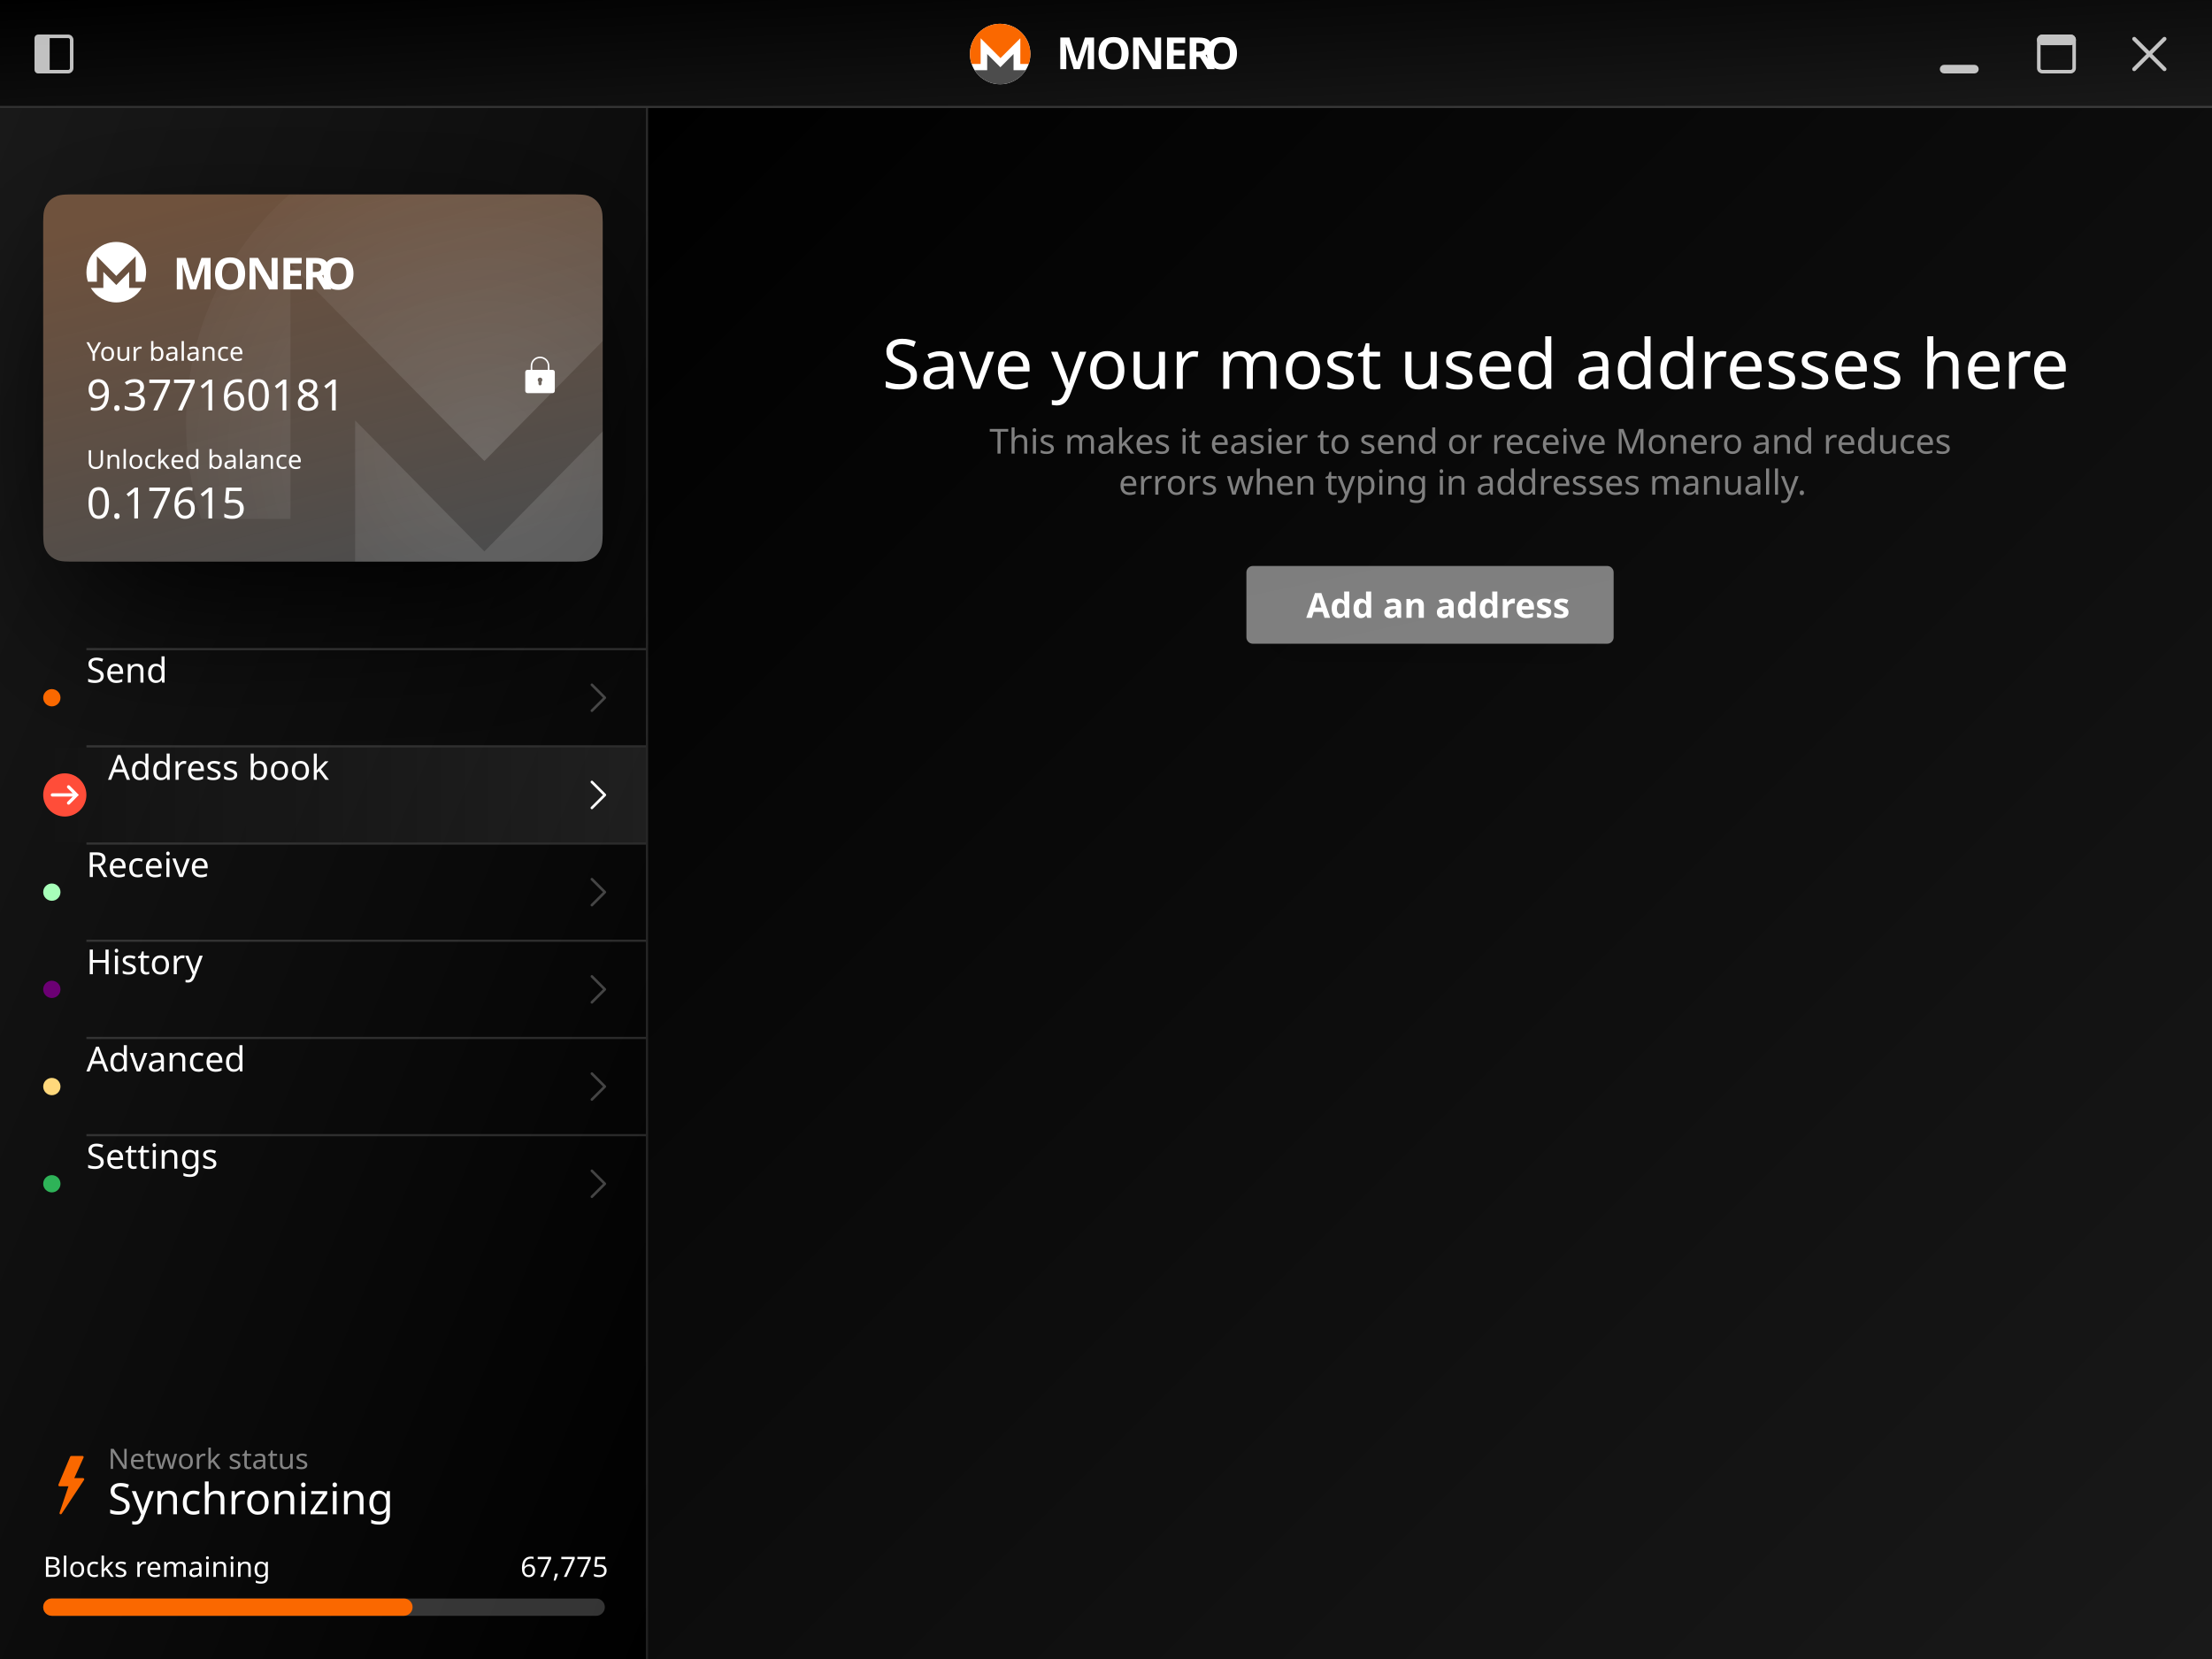
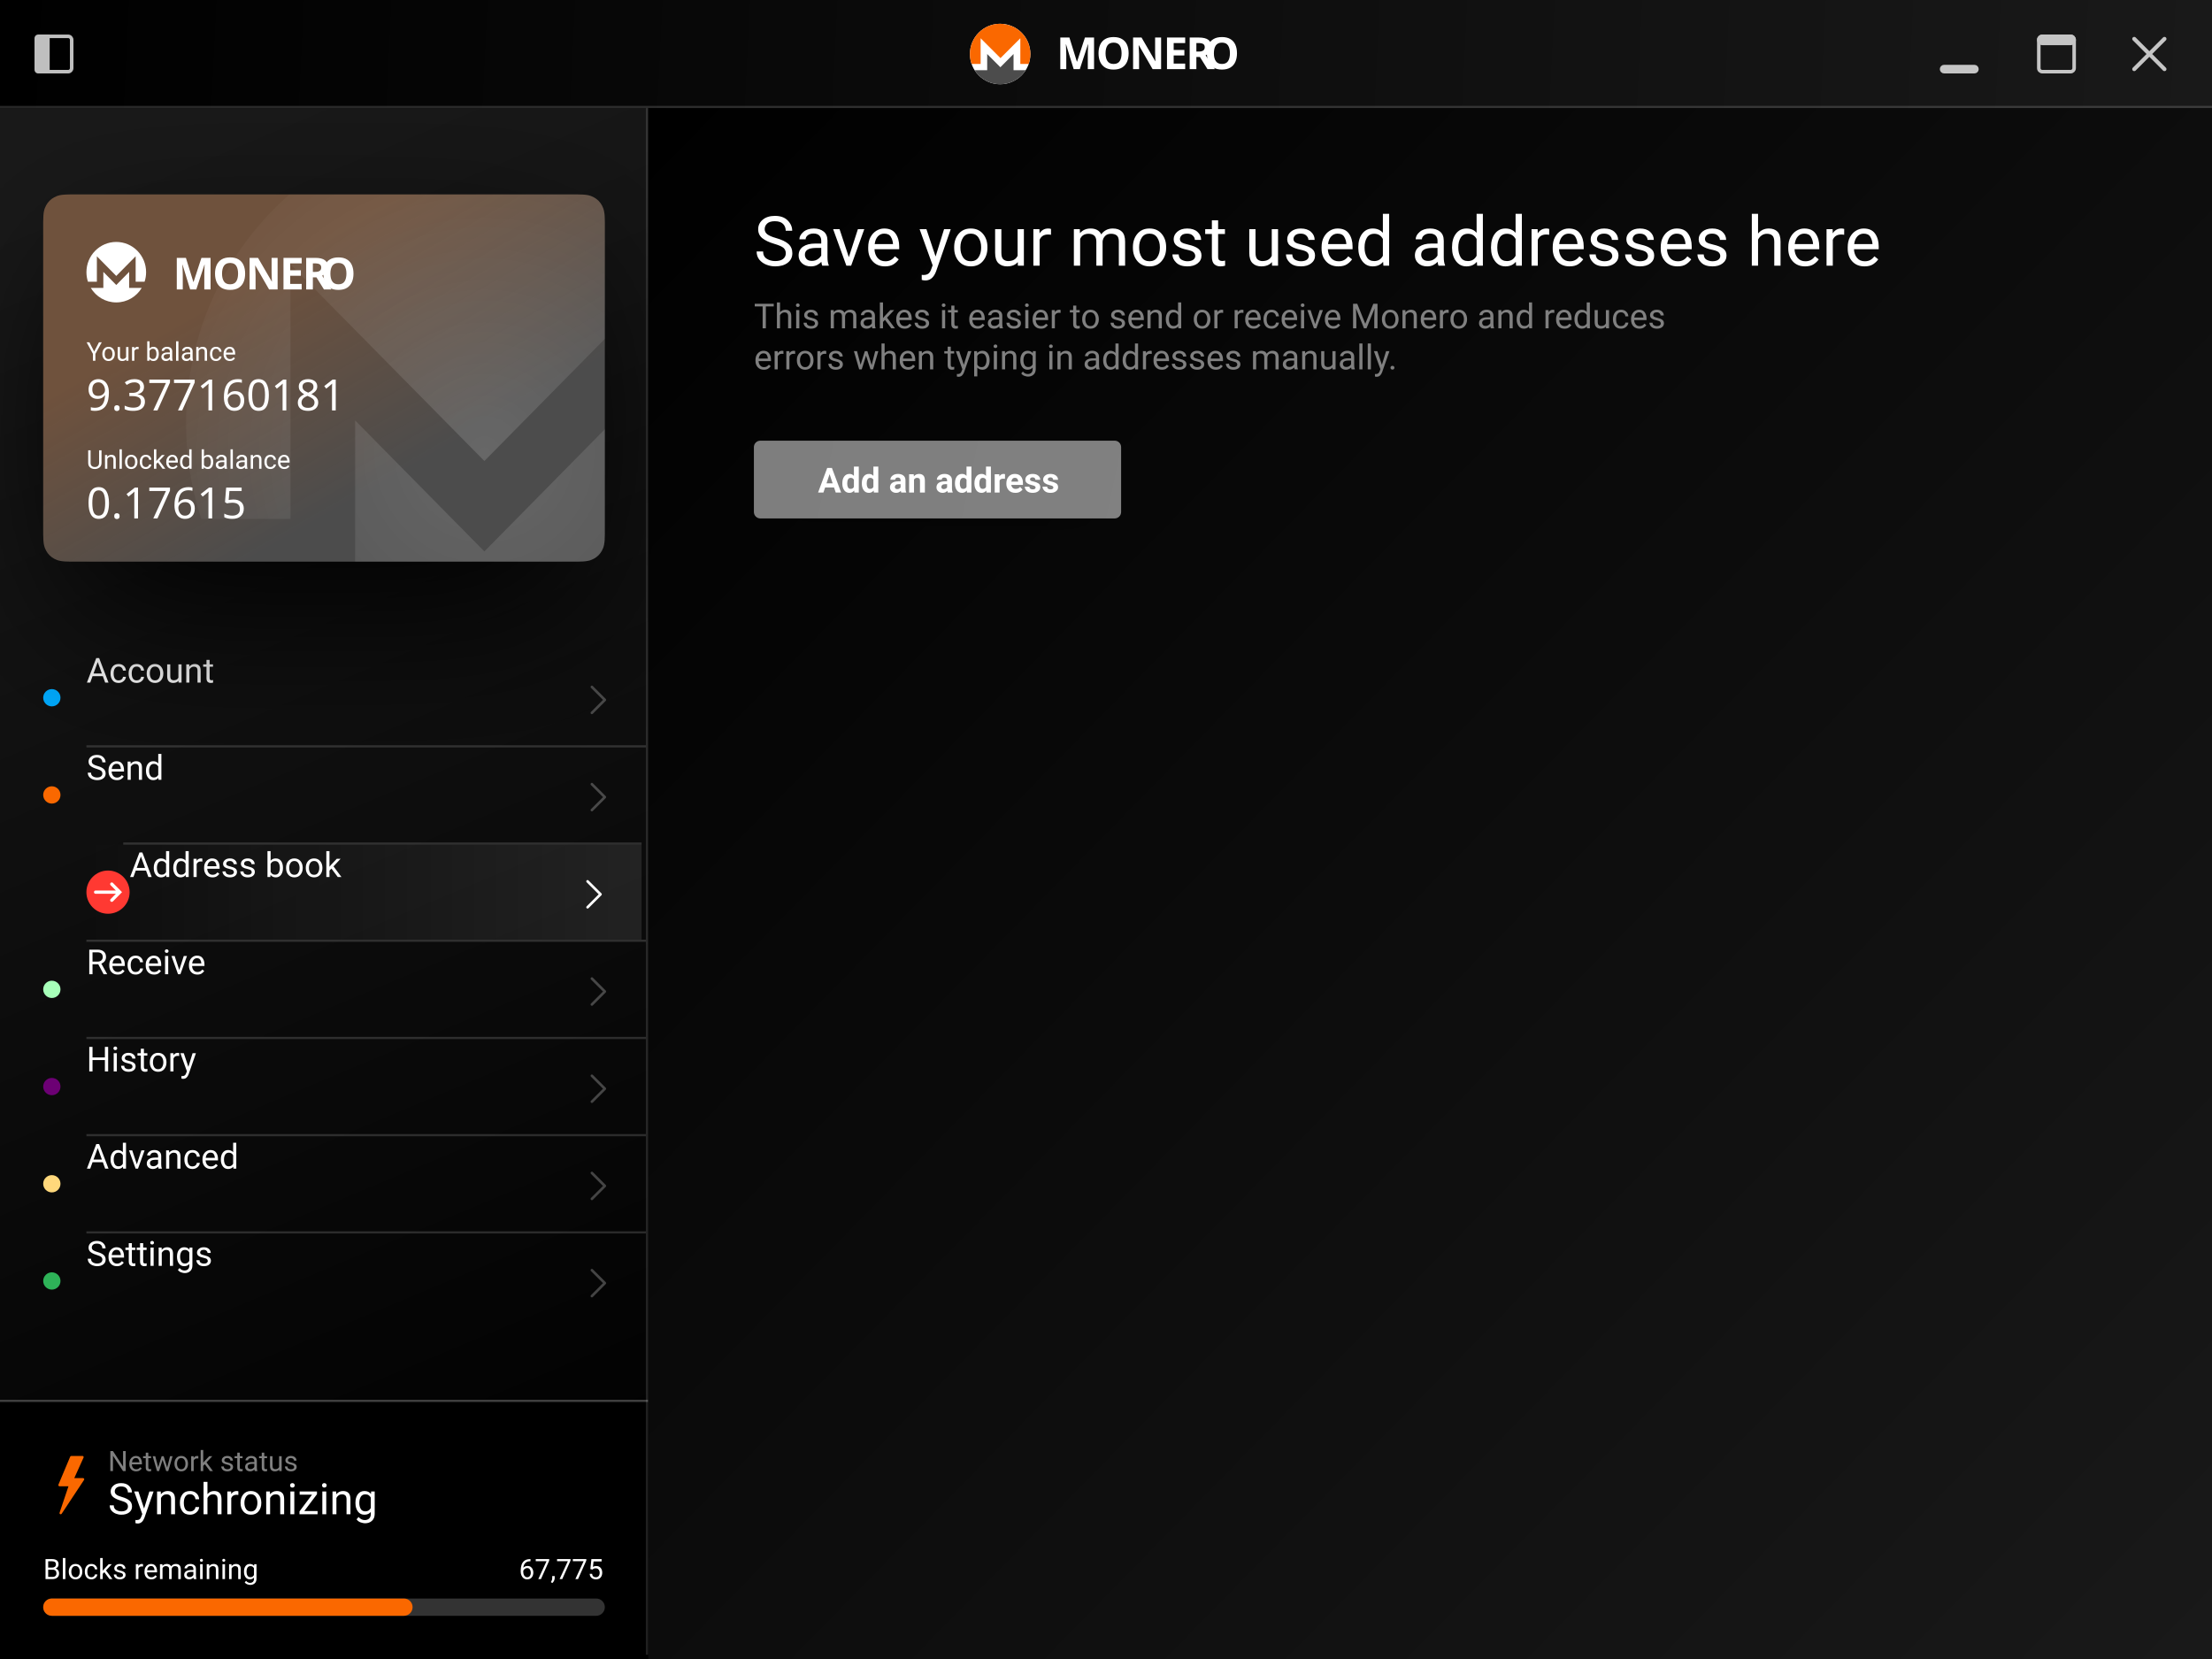
<svg xmlns="http://www.w3.org/2000/svg" xmlns:xlink="http://www.w3.org/1999/xlink" width="1024px" height="768px" viewBox="0 0 1024 768" version="1.1">
  <defs>
-     <linearGradient x1="0%" y1="0%" x2="100%" y2="100%" id="linearGradient-1">
-       <stop stop-color="#FFFFFF" offset="0%" />
-       <stop stop-color="#FFFFFF" stop-opacity="0" offset="100%" />
-     </linearGradient>
-     <linearGradient x1="100%" y1="100%" x2="0%" y2="1.72254642e-14%" id="linearGradient-2">
-       <stop stop-color="#FFFFFF" offset="0%" />
-       <stop stop-color="#FFFFFF" stop-opacity="0" offset="100%" />
-     </linearGradient>
-     <rect id="path-3" x="10" y="4" width="150" height="32" rx="2.7" />
-     <filter x="-16.7%" y="-62.5%" width="133.3%" height="256.2%" filterUnits="objectBoundingBox" id="filter-4">
+     <linearGradient x1="41.271%" y1="0%" x2="58.729%" y2="100%" id="linearGradient-1">
+       <stop stop-color="#FFFFFF" offset="0%" />
+       <stop stop-color="#FFFFFF" stop-opacity="0" offset="100%" />
+     </linearGradient>
+     <linearGradient x1="100%" y1="99.039%" x2="0%" y2="0.961%" id="linearGradient-2">
+       <stop stop-color="#FFFFFF" offset="0%" />
+       <stop stop-color="#FFFFFF" stop-opacity="0" offset="100%" />
+     </linearGradient>
+     <linearGradient x1="100%" y1="50%" x2="0%" y2="50%" id="linearGradient-3">
+       <stop stop-color="#FFFFFF" offset="0%" />
+       <stop stop-color="#FFFFFF" stop-opacity="0" offset="100%" />
+     </linearGradient>
+     <rect id="path-4" x="13" y="17" width="233" height="153" rx="9" />
+     <filter x="-52.6%" y="-67.0%" width="205.2%" height="260.1%" filterUnits="objectBoundingBox" id="filter-5">
+       <feOffset dx="0" dy="20" in="SourceAlpha" result="shadowOffsetOuter1" />
+       <feGaussianBlur stdDeviation="37.5" in="shadowOffsetOuter1" result="shadowBlurOuter1" />
+       <feComposite in="shadowBlurOuter1" in2="SourceAlpha" operator="out" result="shadowBlurOuter1" />
+       <feColorMatrix values="0 0 0 0 0   0 0 0 0 0   0 0 0 0 0  0 0 0 1 0" type="matrix" in="shadowBlurOuter1" />
+     </filter>
+     <linearGradient x1="31.446%" y1="28.624%" x2="68.874%" y2="71.376%" id="linearGradient-6">
+       <stop stop-color="#FA6800" offset="0%" />
+       <stop stop-color="#FA6800" stop-opacity="0" offset="100%" />
+     </linearGradient>
+     <path d="M12.819,-5.17920154e-16 L247.181,5.17920154e-16 C251.638,-3.00926524e-16 253.255,0.464 254.884,1.336 C256.514,2.207 257.793,3.486 258.664,5.116 C259.536,6.745 260,8.362 260,12.819 L260,157.181 C260,161.638 259.536,163.255 258.664,164.884 C257.793,166.514 256.514,167.793 254.884,168.664 C253.255,169.536 251.638,170 247.181,170 L12.819,170 C8.362,170 6.745,169.536 5.116,168.664 C3.486,167.793 2.207,166.514 1.336,164.884 C0.464,163.255 2.00617683e-16,161.638 -3.45280103e-16,157.181 L3.45280103e-16,12.819 C-2.00617683e-16,8.362 0.464,6.745 1.336,5.116 C2.207,3.486 3.486,2.207 5.116,1.336 C6.745,0.464 8.362,3.00926524e-16 12.819,-5.17920154e-16 Z" id="path-7" />
+     <radialGradient cx="50%" cy="54.856%" fx="50%" fy="54.856%" r="66.736%" gradientTransform="translate(0.5,0.548563),scale(1,0.98635),rotate(67.7237),translate(-0.5,-0.548563)" id="radialGradient-9">
+       <stop stop-color="#FFFFFF" offset="0%" />
+       <stop stop-color="#FFFFFF" stop-opacity="0" offset="100%" />
+     </radialGradient>
+     <linearGradient x1="100%" y1="50.119%" x2="0%" y2="49.881%" id="linearGradient-10">
+       <stop stop-color="#FFFFFF" offset="0%" />
+       <stop stop-color="#FFFFFF" stop-opacity="0" offset="100%" />
+     </linearGradient>
+     <circle id="path-11" cx="14" cy="14" r="14" />
+     <rect id="path-13" x="10" y="4" width="150" height="32" rx="2.7" />
+     <filter x="-16.7%" y="-62.5%" width="133.3%" height="256.2%" filterUnits="objectBoundingBox" id="filter-14">
      <feOffset dx="0" dy="5" in="SourceAlpha" result="shadowOffsetOuter1" />
      <feGaussianBlur stdDeviation="7.5" in="shadowOffsetOuter1" result="shadowBlurOuter1" />
      <feComposite in="shadowBlurOuter1" in2="SourceAlpha" operator="out" result="shadowBlurOuter1" />
      <feColorMatrix values="0 0 0 0 0   0 0 0 0 0   0 0 0 0 0  0 0 0 1 0" type="matrix" in="shadowBlurOuter1" />
    </filter>
-     <linearGradient x1="100%" y1="100%" x2="0%" y2="0%" id="linearGradient-5">
+     <linearGradient x1="100%" y1="52.242%" x2="0%" y2="47.758%" id="linearGradient-15">
      <stop stop-color="#FFFFFF" offset="0%" />
      <stop stop-color="#000000" offset="100%" />
    </linearGradient>
-     <rect id="path-6" x="0" y="0" width="170" height="36" rx="3" />
-     <rect id="path-7" x="13" y="17" width="233" height="153" rx="9" />
-     <filter x="-52.6%" y="-67.0%" width="205.2%" height="260.1%" filterUnits="objectBoundingBox" id="filter-8">
-       <feOffset dx="0" dy="20" in="SourceAlpha" result="shadowOffsetOuter1" />
-       <feGaussianBlur stdDeviation="37.5" in="shadowOffsetOuter1" result="shadowBlurOuter1" />
-       <feComposite in="shadowBlurOuter1" in2="SourceAlpha" operator="out" result="shadowBlurOuter1" />
-       <feColorMatrix values="0 0 0 0 0   0 0 0 0 0   0 0 0 0 0  0 0 0 1 0" type="matrix" in="shadowBlurOuter1" />
-     </filter>
-     <linearGradient x1="31.446%" y1="0%" x2="68.874%" y2="100%" id="linearGradient-9">
-       <stop stop-color="#FA6800" offset="0%" />
-       <stop stop-color="#FA6800" stop-opacity="0" offset="100%" />
-     </linearGradient>
-     <path d="M12.819,-5.17920154e-16 L246.181,5.17920154e-16 C250.638,-3.00926524e-16 252.255,0.464 253.884,1.336 C255.514,2.207 256.793,3.486 257.664,5.116 C258.536,6.745 259,8.362 259,12.819 L259,157.181 C259,161.638 258.536,163.255 257.664,164.884 C256.793,166.514 255.514,167.793 253.884,168.664 C252.255,169.536 250.638,170 246.181,170 L12.819,170 C8.362,170 6.745,169.536 5.116,168.664 C3.486,167.793 2.207,166.514 1.336,164.884 C0.464,163.255 2.00617683e-16,161.638 -3.45280103e-16,157.181 L3.45280103e-16,12.819 C-2.00617683e-16,8.362 0.464,6.745 1.336,5.116 C2.207,3.486 3.486,2.207 5.116,1.336 C6.745,0.464 8.362,3.00926524e-16 12.819,-5.17920154e-16 Z" id="path-10" />
-     <radialGradient cx="50%" cy="54.856%" fx="50%" fy="54.856%" r="66.736%" gradientTransform="translate(0.5,0.548563),scale(1,0.98635),rotate(67.7237),translate(-0.5,-0.548563)" id="radialGradient-12">
-       <stop stop-color="#FFFFFF" offset="0%" />
-       <stop stop-color="#FFFFFF" stop-opacity="0" offset="100%" />
-     </radialGradient>
-     <linearGradient x1="100%" y1="50%" x2="0%" y2="50%" id="linearGradient-13">
-       <stop stop-color="#FFFFFF" offset="0%" />
-       <stop stop-color="#FFFFFF" stop-opacity="0" offset="100%" />
-     </linearGradient>
-     <circle id="path-14" cx="14" cy="14" r="14" />
+     <rect id="path-16" x="0" y="0" width="170" height="36" rx="3" />
  </defs>
  <g id="address-book-empty" stroke="none" stroke-width="1" fill="none" fill-rule="evenodd">
    <rect fill="#000000" x="0" y="0" width="1024" height="768" />
-     <rect id="Rectangle-2" fill="url(#linearGradient-1)" opacity="0.1" x="0" y="50" width="300" height="718" />
-     <rect id="Rectangle-2" fill="url(#linearGradient-2)" opacity="0.1" x="300" y="50" width="725" height="718" />
-     <rect id="Rectangle-2" fill="#D8D8D8" opacity="0.15" x="299" y="50" width="1" height="718" />
-     <g id="Group-2" transform="translate(408, 150)">
-       <text id="Save-your-most-used" font-family="SFUIDisplay-Regular, SF UI Display" font-size="32" font-weight="normal" fill="#FFFFFF">
-         <tspan x="0.422" y="30">Save your most used addresses here</tspan>
+     <g id="Background">
+       <rect id="Rectangle-2" fill="url(#linearGradient-1)" fill-rule="evenodd" opacity="0.1" x="0" y="50" width="300" height="718" />
+       <rect id="Rectangle-2" fill="url(#linearGradient-2)" fill-rule="evenodd" opacity="0.1" x="300" y="50" width="725" height="718" />
+       <g id="Nav/Address-Book" transform="translate(0, 300)">
+         <g id="NavItem/Default">
+           <g id="NavItemBackground/Default" opacity="0.25" stroke="#FFFFFF" stroke-linecap="round" stroke-linejoin="round" stroke-width="1.2">
+             <polyline id="Shape" points="274 18 280 24 274 30" />
+           </g>
+           <g id="NavItemDot/Blue" transform="translate(8, 1)" fill="#00ABFF" fill-rule="evenodd" stroke-width="1">
+             <g id="Account" transform="translate(12, 18)">
+               <circle id="Oval-2" cx="4" cy="4" r="4" />
+             </g>
+           </g>
+           <text id="Label" font-family="Roboto-Medium, Roboto" font-size="16" font-weight="400" line-spacing="44" fill="#FFFFFF">
+             <tspan x="40" y="16">Account</tspan>
+           </text>
+         </g>
+         <g id="NavItem/Default" transform="translate(0, 225)">
+           <g id="NavItemBackground/Default" opacity="0.25" stroke="#FFFFFF" stroke-linecap="round" stroke-linejoin="round" stroke-width="1.2">
+             <polyline id="Shape" points="274 18 280 24 274 30" />
+           </g>
+           <g id="NavItemSeparator/Default" fill="#FFFFFF" fill-rule="evenodd" opacity="0.15">
+             <rect id="Rectangle-3" x="40" y="0" width="259" height="1" />
+           </g>
+           <g id="NavItemDot/Yellow" transform="translate(8, 1)" fill="#FFD87B" fill-rule="evenodd" stroke-width="1">
+             <g id="Account" transform="translate(12, 18)">
+               <circle id="Oval-2" cx="4" cy="4" r="4" />
+             </g>
+           </g>
+           <text id="Label" font-family="Roboto-Medium, Roboto" font-size="16" font-weight="400" line-spacing="44" fill="#FFFFFF">
+             <tspan x="40" y="16">Advanced</tspan>
+           </text>
+         </g>
+         <g id="NavItem/Default" transform="translate(20, 90)">
+           <g id="NavItemBackground/Active">
+             <rect id="Rectangle-6" fill="url(#linearGradient-3)" fill-rule="evenodd" opacity="0.1" x="19" y="1" width="258" height="44" />
+             <polyline id="Shape" stroke="#FFFFFF" stroke-width="1.2" stroke-linecap="round" stroke-linejoin="round" points="252 18 258 24 252 30" />
+           </g>
+           <g id="NavItemSeparator/Default" fill="#FFFFFF" fill-rule="evenodd" opacity="0.15">
+             <rect id="Rectangle-3" x="37.057" y="0" width="239.943" height="1" />
+           </g>
+           <g id="NavItemDot/RedActive" transform="translate(8, 1)" fill-rule="evenodd" stroke-width="1">
+             <g id="Account" transform="translate(12, 12)">
+               <circle id="Oval-2" fill="#FF3932" cx="10" cy="10" r="10" />
+               <path d="M13.638,9.243 L11.217,6.792 C10.925,6.496 10.925,6.017 11.217,5.722 C11.509,5.426 11.983,5.426 12.275,5.722 L16.5,10 L12.274,14.278 C11.982,14.574 11.508,14.574 11.216,14.278 C10.924,13.983 10.924,13.504 11.216,13.208 L13.638,10.757 L4.248,10.757 C3.835,10.757 3.5,10.418 3.5,10 C3.5,9.582 3.835,9.243 4.248,9.243 L13.638,9.243 Z" id="Shape" fill="#FFFFFF" fill-rule="nonzero" />
+             </g>
+           </g>
+           <text id="Label" font-family="Roboto-Medium, Roboto" font-size="16" font-weight="400" line-spacing="44" fill="#FFFFFF">
+             <tspan x="40" y="16">   Address book</tspan>
+           </text>
+         </g>
+         <g id="NavItem/Default" transform="translate(0, 270)">
+           <g id="NavItemBackground/Default" opacity="0.25" stroke="#FFFFFF" stroke-linecap="round" stroke-linejoin="round" stroke-width="1.2">
+             <polyline id="Shape" points="274 18 280 24 274 30" />
+           </g>
+           <g id="NavItemSeparator/Default" fill="#FFFFFF" fill-rule="evenodd" opacity="0.15">
+             <rect id="Rectangle-3" x="40" y="0" width="259" height="1" />
+           </g>
+           <g id="NavItemDot/DarkGreen" transform="translate(8, 1)" fill="#2EB358" fill-rule="evenodd" stroke-width="1">
+             <g id="Account" transform="translate(12, 18)">
+               <circle id="Oval-2" cx="4" cy="4" r="4" />
+             </g>
+           </g>
+           <text id="Label" font-family="Roboto-Medium, Roboto" font-size="16" font-weight="400" line-spacing="44" fill="#FFFFFF">
+             <tspan x="40" y="16">Settings</tspan>
+           </text>
+         </g>
+         <g id="NavItem/Default" transform="translate(0, 180)">
+           <g id="NavItemBackground/Default" opacity="0.25" stroke="#FFFFFF" stroke-linecap="round" stroke-linejoin="round" stroke-width="1.2">
+             <polyline id="Shape" points="274 18 280 24 274 30" />
+           </g>
+           <g id="NavItemSeparator/Default" fill="#FFFFFF" fill-rule="evenodd" opacity="0.15">
+             <rect id="Rectangle-3" x="40" y="0" width="259" height="1" />
+           </g>
+           <g id="NavItemDot/Purple" transform="translate(8, 1)" fill="#6C0074" fill-rule="evenodd" stroke-width="1">
+             <g id="Account" transform="translate(12, 18)">
+               <circle id="Oval-2" cx="4" cy="4" r="4" />
+             </g>
+           </g>
+           <text id="Label" font-family="Roboto-Medium, Roboto" font-size="16" font-weight="400" line-spacing="44" fill="#FFFFFF">
+             <tspan x="40" y="16">History</tspan>
+           </text>
+         </g>
+         <g id="NavItem/Default" transform="translate(0, 135)">
+           <g id="NavItemBackground/Default" opacity="0.25" stroke="#FFFFFF" stroke-linecap="round" stroke-linejoin="round" stroke-width="1.2">
+             <polyline id="Shape" points="274 18 280 24 274 30" />
+           </g>
+           <g id="NavItemSeparator/Default" fill="#FFFFFF" fill-rule="evenodd" opacity="0.15">
+             <rect id="Rectangle-3" x="40" y="0" width="259" height="1" />
+           </g>
+           <g id="NavItemDot/Green" transform="translate(8, 1)" fill="#A7FFB9" fill-rule="evenodd" stroke-width="1">
+             <g id="Account" transform="translate(12, 18)">
+               <circle id="Oval-2" cx="4" cy="4" r="4" />
+             </g>
+           </g>
+           <text id="Label" font-family="Roboto-Medium, Roboto" font-size="16" font-weight="400" line-spacing="44" fill="#FFFFFF">
+             <tspan x="40" y="16">Receive</tspan>
+           </text>
+         </g>
+         <g id="NavItem/Default" transform="translate(0, 45)">
+           <g id="NavItemBackground/Default" opacity="0.25" stroke="#FFFFFF" stroke-linecap="round" stroke-linejoin="round" stroke-width="1.2">
+             <polyline id="Shape" points="274 18 280 24 274 30" />
+           </g>
+           <g id="NavItemSeparator/Default" fill="#FFFFFF" fill-rule="evenodd" opacity="0.15">
+             <rect id="Rectangle-3" x="40" y="0" width="259" height="1" />
+           </g>
+           <g id="NavItemDot/Orange" transform="translate(8, 1)" fill="#FA6800" fill-rule="evenodd" stroke-width="1">
+             <g id="Account" transform="translate(12, 18)">
+               <circle id="Oval-2" cx="4" cy="4" r="4" />
+             </g>
+           </g>
+           <text id="Label" font-family="Roboto-Medium, Roboto" font-size="16" font-weight="400" line-spacing="44" fill="#FFFFFF">
+             <tspan x="40" y="16">Send</tspan>
+           </text>
+         </g>
+       </g>
+       <g id="Network-status---dark" transform="translate(0, 648)" fill-rule="evenodd">
+         <rect id="Rectangle" fill="#000000" x="0" y="0" width="300" height="120" />
+         <g stroke-width="1">
+           <rect id="Rectangle" fill-opacity="0" fill="#D8D8D8" x="0" y="0" width="300" height="120" />
+           <rect id="Rectangle" fill="#404040" x="0" y="0" width="300" height="1" />
+           <g id="lightning" transform="translate(27, 26)" fill="#FA6800" fill-rule="nonzero">
+             <path d="M1.091,27 C1.011,27 0.93,26.983 0.854,26.946 C0.607,26.827 0.487,26.546 0.574,26.289 L4.698,14.04 L0.546,14.04 C0.363,14.04 0.193,13.95 0.092,13.8 C-0.01,13.65 -0.028,13.459 0.042,13.293 L5.497,0.333 C5.581,0.131 5.78,0 6,0 L11.182,0 C11.367,0 11.539,0.093 11.639,0.246 C11.74,0.4 11.755,0.593 11.68,0.76 L7.387,10.26 L11.454,10.26 C11.655,10.26 11.839,10.369 11.934,10.543 C12.03,10.717 12.021,10.93 11.911,11.095 L1.548,26.755 C1.443,26.913 1.27,27 1.091,27 Z" id="Shape" />
+           </g>
+           <text id="Network-status" opacity="0.5" font-family="Roboto-Medium, Roboto" font-size="13" font-weight="400" fill="#FFFFFF">
+             <tspan x="50" y="33">Network status</tspan>
+           </text>
+           <text id="Synchronizing" font-family="Roboto-Medium, Roboto" font-size="20" font-weight="400" fill="#FFFFFF">
+             <tspan x="50" y="53">Synchronizing</tspan>
+           </text>
+           <text id="Blocks-remaining" font-family="Roboto-Medium, Roboto" font-size="13" font-weight="400" fill="#FFFFFF">
+             <tspan x="20" y="83">Blocks remaining</tspan>
+           </text>
+           <text id="67,775" font-family="Roboto-Medium, Roboto" font-size="13" font-weight="400" fill="#FFFFFF">
+             <tspan x="240.207" y="83">67,775</tspan>
+           </text>
+           <rect id="Rectangle-5" fill="#FFFFFF" opacity="0.2" x="20" y="92" width="260" height="8" rx="4" />
+           <rect id="Rectangle-5" fill="#FA6800" x="20" y="92" width="171" height="8" rx="4" />
+         </g>
+       </g>
+       <rect id="Rectangle-2" fill="#D8D8D8" fill-rule="evenodd" opacity="0.15" x="299" y="50" width="1" height="716" />
+       <g id="Balance-card" transform="translate(20, 90)" fill-rule="evenodd" stroke-width="1">
+         <g>
+           <g id="Card-shadow">
+             <use fill="black" fill-opacity="1" filter="url(#filter-5)" xlink:href="#path-4" />
+             <use fill-opacity="0" fill="#4C4C4C" fill-rule="evenodd" xlink:href="#path-4" />
+           </g>
+           <g id="Card-background">
+             <mask id="mask-8" fill="white">
+               <use xlink:href="#path-7" />
+             </mask>
+             <g id="Rectangle-8">
+               <use fill="#4C4C4C" xlink:href="#path-7" />
+               <use fill-opacity="0.2" fill="url(#linearGradient-6)" xlink:href="#path-7" />
+             </g>
+             <g id="Copy" mask="url(#mask-8)" font-weight="normal">
+               <g transform="translate(20, 66)">
+                 <text id="Your-balance" font-family="Roboto-Regular, Roboto" font-size="12">
+                   <tspan x="0" y="11" fill="#FFFFFF">Your balance</tspan>
+                 </text>
+                 <text id="Unlocked-balance" font-family="Roboto-Regular, Roboto" font-size="12">
+                   <tspan x="0" y="61" fill="#FFFFFF">Unlocked balance</tspan>
+                 </text>
+                 <text id="9.377160181" font-family="RobotoMono-Light, Roboto Mono Light" font-size="20">
+                   <tspan x="0" y="34" fill="#FFFFFF">9.377160181</tspan>
+                 </text>
+                 <text id="0.17615" font-family="RobotoMono-Light, Roboto Mono Light" font-size="20">
+                   <tspan x="0" y="84" fill="#FFFFFF">0.17615</tspan>
+                 </text>
+               </g>
+             </g>
+             <path d="M204.227,-34 C280.48,-34 342.316,28.692 342.316,106 C342.324,121.025 339.946,135.953 335.273,150.212 L293.985,150.212 L293.985,32.416 L204.227,123.416 L114.469,32.416 L114.469,150.212 L73.181,150.212 C68.492,135.957 66.114,121.026 66.138,106 C66.138,28.692 127.974,-34 204.227,-34 Z M183.596,144.36 L204.227,165.276 L224.857,144.36 L264.019,104.628 L264.019,178.744 L322.21,178.744 C297.989,219.064 254.215,246 204.227,246 C154.239,246 110.465,219.064 86.216,178.744 L144.407,178.744 L144.407,104.628 L183.596,144.36 Z" id="Shape" fill="url(#radialGradient-9)" fill-rule="nonzero" opacity="0.15" mask="url(#mask-8)" />
+             <text id="MONERO" mask="url(#mask-8)" font-family="CenturyGothic-Bold, Century Gothic" font-size="20.48" font-weight="bold" letter-spacing="-0.96" fill="#FFFFFF">
+               <tspan x="60" y="44">MONER</tspan>
+               <tspan x="128.51" y="44" letter-spacing="-0.64">O</tspan>
+             </text>
+             <g id="Group-10" mask="url(#mask-8)">
+               <g transform="translate(20, 20)" id="xmr">
+                 <g>
+                   <g transform="translate(0, 2)" fill="#FFFFFF" fill-rule="nonzero" id="Shape">
+                     <path d="M13.823,0 C6.197,0 0.014,6.269 0.014,14 C0.011,15.503 0.249,16.996 0.718,18.421 L4.847,18.421 L4.847,6.642 L13.823,15.742 L22.798,6.642 L22.798,18.421 L26.927,18.421 C27.395,16.995 27.632,15.503 27.632,14 C27.632,6.269 21.448,0 13.823,0" />
+                     <path d="M11.76,17.836 L7.841,13.863 L7.841,21.274 L2.022,21.274 C4.446,25.306 8.824,28 13.823,28 C18.822,28 23.199,25.306 25.621,21.274 L19.802,21.274 L19.802,13.863 L15.886,17.836 L13.823,19.928 L11.76,17.836 L11.76,17.836 Z" />
+                   </g>
+                 </g>
+               </g>
+             </g>
+           </g>
+         </g>
+       </g>
+       <g id="Nav-bar" fill-rule="evenodd">
+         <rect id="Rectangle-2" fill="#000000" x="0" y="0" width="1024" height="50" />
+         <rect id="Rectangle-2" fill="url(#linearGradient-10)" opacity="0.1" x="0" y="0" width="1024" height="50" />
+         <rect id="Rectangle" fill="#FFFFFF" opacity="0.15" x="0" y="49" width="1024" height="1" />
+         <g id="logo" stroke-width="1" transform="translate(449, 11)">
+           <text id="MONERO" font-family="CenturyGothic-Bold, Century Gothic" font-size="20.48" font-weight="bold" letter-spacing="-0.96" fill="#FFFFFF">
+             <tspan x="40" y="21">MONER</tspan>
+             <tspan x="108.51" y="21" letter-spacing="-0.64">O</tspan>
+           </text>
+           <g>
+             <mask id="mask-12" fill="white">
+               <use xlink:href="#path-11" />
+             </mask>
+             <use id="Oval-3" fill="#FFFFFF" xlink:href="#path-11" />
+             <g id="xmr" mask="url(#mask-12)" fill-rule="nonzero">
+               <g transform="translate(-8.96, -11.2)" id="Shape">
+                 <path d="M33.815,0.246 C26.008,0.246 0.047,14.593 0.047,22.401 C0.045,23.919 9.215,28.366 9.695,29.805 L13.923,29.805 L13.923,17.908 L23.113,27.099 L32.303,17.908 L32.303,29.805 L36.53,29.805 C37.009,28.365 43.128,28.617 43.128,27.099 C43.128,19.291 30.92,11.2 23.113,11.2" fill="#FA6800" />
+                 <path d="M16.958,25.201 L16.958,32.687 L11.022,32.687 C8.995,39.865 17.96,48.335 23.059,48.335 C28.158,48.335 41.584,39.817 35.096,32.687 L29.16,32.687 L29.16,25.201 L25.165,29.214 L23.061,31.327 L20.956,29.214 L16.958,25.201 Z" fill="#4C4C4C" />
+               </g>
+             </g>
+           </g>
+         </g>
+         <g id="fullscreen" opacity="0.75" stroke-width="1" transform="translate(943, 16)" stroke="#FFFFFF">
+           <rect id="Rectangle-7" stroke-width="1.636" x="0.818" y="0.818" width="16.364" height="16.364" rx="1.636" />
+           <rect id="Rectangle-7" stroke-width="1.636" fill="#FFFFFF" x="0.818" y="0.818" width="16.364" height="3.273" rx="1.636" />
+         </g>
+         <g id="sidebar" opacity="0.75" stroke-width="1" transform="translate(16, 16)" stroke="#FFFFFF">
+           <rect id="Rectangle-7" stroke-width="1.636" x="0.818" y="0.818" width="16.364" height="16.364" rx="1.636" />
+           <path d="M6.182,17.182 L6.182,0.818 L1.64,0.818 C1.186,0.818 0.818,1.186 0.818,1.64 L0.818,16.36 C0.818,16.814 1.186,17.182 1.64,17.182 L6.182,17.182 Z" id="Rectangle-7" stroke-width="1.636" fill="#FFFFFF" />
+         </g>
+         <rect id="minimize" stroke="#FFFFFF" stroke-width="2" fill="#FFFFFF" opacity="0.75" x="899" y="31" width="16" height="2" rx="1" />
+         <g id="close" opacity="0.75" stroke-width="1" transform="translate(988, 18)" stroke="#FFFFFF" stroke-linecap="round">
+           <path d="M0,0 L14,14" id="Shape" stroke-width="1.85" />
+           <path d="M14,0 L0,14" id="Shape" stroke-width="1.85" />
+         </g>
+       </g>
+     </g>
+     <g id="Group-2" transform="translate(349, 93)">
+       <text id="Save-your-most-used" font-family="Roboto-Regular, Roboto" font-size="32" font-weight="normal" fill="#FFFFFF">
+         <tspan x="0" y="30">Save your most used addresses here</tspan>
      </text>
-       <text id="This-makes-it-easier" font-family="SFUIDisplay-Regular, SF UI Display" font-size="16" font-weight="normal" fill="#808080">
-         <tspan x="50.031" y="60">This makes it easier to send or receive Monero and reduces </tspan>
-         <tspan x="109.84" y="79">errors when typing in addresses manually.</tspan>
+       <text id="This-makes-it-easier" font-family="Roboto-Regular, Roboto" font-size="16" font-weight="normal" fill="#808080">
+         <tspan x="0" y="59">This makes it easier to send or receive Monero and reduces </tspan>
+         <tspan x="0" y="78">errors when typing in addresses manually.</tspan>
      </text>
-       <g id="Button---send" transform="translate(169, 112)">
+       <g id="Button---send" transform="translate(0, 111)">
        <g id="Rectangle-4" opacity="0.15">
-           <use fill="black" fill-opacity="1" filter="url(#filter-4)" xlink:href="#path-3" />
-           <use fill-opacity="0" fill="#FA6800" fill-rule="evenodd" xlink:href="#path-3" />
+           <use fill="black" fill-opacity="1" filter="url(#filter-14)" xlink:href="#path-13" />
+           <use fill-opacity="0" fill="#FA6800" fill-rule="evenodd" xlink:href="#path-13" />
        </g>
        <g id="Rectangle-4">
-           <use fill="#808080" xlink:href="#path-6" />
-           <use fill-opacity="0.01" fill="url(#linearGradient-5)" style="mix-blend-mode: hard-light;" xlink:href="#path-6" />
-         </g>
-         <text id="Add-an-address" font-family="SFUIDisplay-Bold, SF UI Display" font-size="16" font-weight="bold" fill="#FFFFFF">
-           <tspan x="27.711" y="24">Add an address</tspan>
+           <use fill="#808080" xlink:href="#path-16" />
+           <use fill-opacity="0.01" fill="url(#linearGradient-15)" style="mix-blend-mode: hard-light;" xlink:href="#path-16" />
+         </g>
+         <text id="Add-an-address" font-family="Roboto-Bold, Roboto" font-size="16" font-weight="bold" fill="#FFFFFF">
+           <tspan x="29.648" y="24">Add an address</tspan>
        </text>
-       </g>
-     </g>
-     <g id="Network-status---dark" transform="translate(0, 648)">
-       <g>
-         <rect id="Rectangle" fill-opacity="0" fill="#D8D8D8" x="0" y="0" width="300" height="120" />
-         <g id="lightning" transform="translate(27, 26)" fill="#FA6800" fill-rule="nonzero">
-           <path d="M1.091,27 C1.011,27 0.93,26.983 0.854,26.946 C0.607,26.827 0.487,26.546 0.574,26.289 L4.698,14.04 L0.546,14.04 C0.363,14.04 0.193,13.95 0.092,13.8 C-0.01,13.65 -0.028,13.459 0.042,13.293 L5.497,0.333 C5.581,0.131 5.78,0 6,0 L11.182,0 C11.367,0 11.539,0.093 11.639,0.246 C11.74,0.4 11.755,0.593 11.68,0.76 L7.387,10.26 L11.454,10.26 C11.655,10.26 11.839,10.369 11.934,10.543 C12.03,10.717 12.021,10.93 11.911,11.095 L1.548,26.755 C1.443,26.913 1.27,27 1.091,27 Z" id="Shape" />
-         </g>
-         <text id="Network-status" opacity="0.5" font-family="SFUIDisplay-Medium, SF UI Display" font-size="13" font-weight="400" fill="#FFFFFF">
-           <tspan x="50" y="32">Network status</tspan>
-         </text>
-         <text id="Synchronizing" font-family="SFUIDisplay-Medium, SF UI Display" font-size="20" font-weight="400" fill="#FFFFFF">
-           <tspan x="50" y="53">Synchronizing</tspan>
-         </text>
-         <text id="Blocks-remaining" font-family="SFUIDisplay-Medium, SF UI Display" font-size="13" font-weight="400" fill="#FFFFFF">
-           <tspan x="20" y="82">Blocks remaining</tspan>
-         </text>
-         <text id="67,775" font-family="SFUIDisplay-Medium, SF UI Display" font-size="13" font-weight="400" fill="#FFFFFF">
-           <tspan x="240.911" y="82">67,775</tspan>
-         </text>
-         <rect id="Rectangle-5" fill="#FFFFFF" opacity="0.2" x="20" y="92" width="260" height="8" rx="4" />
-         <rect id="Rectangle-5" fill="#FA6800" x="20" y="92" width="171" height="8" rx="4" />
-       </g>
-     </g>
-     <g id="Card" transform="translate(20, 90)">
-       <g id="Rectangle-8">
-         <use fill="black" fill-opacity="1" filter="url(#filter-8)" xlink:href="#path-7" />
-         <use fill-opacity="0" fill="#4C4C4C" fill-rule="evenodd" xlink:href="#path-7" />
-       </g>
-       <g id="Card-background">
-         <mask id="mask-11" fill="white">
-           <use xlink:href="#path-10" />
-         </mask>
-         <g id="Rectangle-8">
-           <use fill="#4C4C4C" xlink:href="#path-10" />
-           <use fill-opacity="0.2" fill="url(#linearGradient-9)" xlink:href="#path-10" />
-         </g>
-         <path d="M204.227,-34 C280.48,-34 342.316,28.692 342.316,106 C342.324,121.025 339.946,135.953 335.273,150.212 L293.985,150.212 L293.985,32.416 L204.227,123.416 L114.469,32.416 L114.469,150.212 L73.181,150.212 C68.492,135.957 66.114,121.026 66.138,106 C66.138,28.692 127.974,-34 204.227,-34 Z M183.596,144.36 L204.227,165.276 L224.857,144.36 L264.019,104.628 L264.019,178.744 L322.21,178.744 C297.989,219.064 254.215,246 204.227,246 C154.239,246 110.465,219.064 86.216,178.744 L144.407,178.744 L144.407,104.628 L183.596,144.36 Z" id="Shape" fill="url(#radialGradient-12)" fill-rule="nonzero" opacity="0.15" mask="url(#mask-11)" />
-         <g id="lock" mask="url(#mask-11)">
-           <g transform="translate(221, 74)">
-             <path d="M12.96,7.56 C12.96,7.56 12.96,5.796 12.96,5.4 C12.96,3.204 11.196,1.44 9,1.44 C6.804,1.44 5.04,3.204 5.04,5.4 C5.04,5.796 5.04,7.56 5.04,7.56" id="Shape" stroke="#FFFFFF" stroke-width="0.72" fill="none" stroke-linecap="round" />
-             <rect id="Rectangle-path" stroke="none" fill="none" x="0" y="0" width="18" height="18" />
-             <path d="M14.76,7.2 L3.24,7.2 C2.628,7.2 2.16,7.668 2.16,8.28 L2.16,16.92 C2.16,17.532 2.628,18 3.24,18 L14.76,18 C15.372,18 15.84,17.532 15.84,16.92 L15.84,8.28 C15.84,7.668 15.372,7.2 14.76,7.2 Z M9.72,12.672 L9.72,13.68 C9.72,14.076 9.396,14.4 9,14.4 C8.604,14.4 8.28,14.076 8.28,13.68 L8.28,12.672 C8.064,12.492 7.92,12.204 7.92,11.88 C7.92,11.268 8.388,10.8 9,10.8 C9.612,10.8 10.08,11.268 10.08,11.88 C10.08,12.204 9.936,12.492 9.72,12.672 Z" id="Shape" stroke="none" fill="#FFFFFF" fill-rule="nonzero" />
-           </g>
-         </g>
-         <text id="MONERO" mask="url(#mask-11)" font-family="CenturyGothic-Bold, Century Gothic" font-size="20.48" font-weight="bold" letter-spacing="-0.96" fill="#FFFFFF">
-           <tspan x="60" y="44">MONER</tspan>
-           <tspan x="128.51" y="44" letter-spacing="-0.64">O</tspan>
-         </text>
-         <g id="Group-10" mask="url(#mask-11)">
-           <g transform="translate(20, 20)" id="xmr">
-             <g>
-               <g transform="translate(0, 2)" fill="#FFFFFF" fill-rule="nonzero" id="Shape">
-                 <path d="M13.823,0 C6.197,0 0.014,6.269 0.014,14 C0.011,15.503 0.249,16.996 0.718,18.421 L4.847,18.421 L4.847,6.642 L13.823,15.742 L22.798,6.642 L22.798,18.421 L26.927,18.421 C27.395,16.995 27.632,15.503 27.632,14 C27.632,6.269 21.448,0 13.823,0" />
-                 <path d="M11.76,17.836 L7.841,13.863 L7.841,21.274 L2.022,21.274 C4.446,25.306 8.824,28 13.823,28 C18.822,28 23.199,25.306 25.621,21.274 L19.802,21.274 L19.802,13.863 L15.886,17.836 L13.823,19.928 L11.76,17.836 Z" />
-               </g>
-             </g>
-           </g>
-         </g>
-       </g>
-       <text id="Your-balance" font-family="SFUIDisplay-Medium, SF UI Display" font-size="12" font-weight="400" fill="#FFFFFF">
-         <tspan x="20" y="77">Your balance</tspan>
-       </text>
-       <text id="Unlocked-balance" font-family="SFUIDisplay-Medium, SF UI Display" font-size="12" font-weight="400" fill="#FFFFFF">
-         <tspan x="20" y="127">Unlocked balance</tspan>
-       </text>
-       <text id="9.377160181" font-family="SFUIDisplay-Regular, SF UI Display" font-size="20" font-weight="normal" fill="#FFFFFF">
-         <tspan x="20" y="100">9.377160181</tspan>
-       </text>
-       <text id="0.17615" font-family="SFUIDisplay-Regular, SF UI Display" font-size="20" font-weight="normal" fill="#FFFFFF">
-         <tspan x="20" y="150">0.17615</tspan>
-       </text>
-     </g>
-     <g id="Menu" transform="translate(0, 300)">
-       <g id="Group" transform="translate(20, 0)">
-         <text id="Send" font-family="SFUIDisplay-Medium, SF UI Display" font-size="16" font-weight="400" line-spacing="44" fill="#FFFFFF">
-           <tspan x="20" y="16">Send</tspan>
-         </text>
-         <g id="Group-5" transform="translate(0, 13)" fill="#FA6800" fill-rule="nonzero">
-           <path d="M4,6 C1.794,6 0,7.794 0,10 C0,12.206 1.794,14 4,14 C6.206,14 8,12.206 8,10 C8,7.794 6.206,6 4,6 Z" id="Shape" />
-         </g>
-         <g id="right" transform="translate(254, 17)" opacity="0.25" stroke="#FFFFFF" stroke-linecap="round" stroke-linejoin="round" stroke-width="1.2">
-           <polyline id="Shape" points="0 0 6 6 0 12" />
-         </g>
-         <rect id="Rectangle-3" fill="#FFFFFF" opacity="0.15" x="20" y="0" width="259" height="1" />
-       </g>
-       <g id="Group" transform="translate(19, 45)">
-         <rect id="Rectangle-6" fill="url(#linearGradient-13)" opacity="0.1" x="0" y="1" width="280" height="44" />
-         <text id="Address-book" font-family="SFUIDisplay-Medium, SF UI Display" font-size="16" font-weight="400" line-spacing="44" fill="#FFFFFF">
-           <tspan x="31" y="16">Address book</tspan>
-         </text>
-         <g id="Group-5" transform="translate(1, 13)" fill-rule="nonzero">
-           <path d="M10,0 C4.486,0 0,4.486 0,10 C0,15.514 4.486,20 10,20 C15.514,20 20,15.514 20,10 C20,4.486 15.514,0 10,0 Z" id="Shape" fill="#FF4D39" />
-           <path d="M13.638,9.243 L11.217,6.792 C10.925,6.496 10.925,6.017 11.217,5.722 C11.509,5.426 11.983,5.426 12.275,5.722 L16.5,10 L12.274,14.278 C11.982,14.574 11.508,14.574 11.216,14.278 C10.924,13.983 10.924,13.504 11.216,13.208 L13.638,10.757 L4.248,10.757 C3.835,10.757 3.5,10.418 3.5,10 C3.5,9.582 3.835,9.243 4.248,9.243 L13.638,9.243 Z" id="Shape" fill="#FFFFFF" />
-         </g>
-         <g id="right" transform="translate(255, 17)" stroke="#FFFFFF" stroke-linecap="round" stroke-linejoin="round" stroke-width="1.2">
-           <polyline id="Shape" points="0 0 6 6 0 12" />
-         </g>
-         <rect id="Rectangle-3" fill="#FFFFFF" opacity="0.15" x="21" y="0" width="259" height="1" />
-       </g>
-       <g id="Group" transform="translate(20, 135)">
-         <text id="History" font-family="SFUIDisplay-Medium, SF UI Display" font-size="16" font-weight="400" line-spacing="44" fill="#FFFFFF">
-           <tspan x="20" y="16">History</tspan>
-         </text>
-         <g id="Group-5" transform="translate(0, 13)" fill="#6C0074" fill-rule="nonzero">
-           <path d="M4,6 C1.794,6 0,7.794 0,10 C0,12.206 1.794,14 4,14 C6.206,14 8,12.206 8,10 C8,7.794 6.206,6 4,6 Z" id="Shape" />
-         </g>
-         <g id="right" transform="translate(254, 17)" opacity="0.25" stroke="#FFFFFF" stroke-linecap="round" stroke-linejoin="round" stroke-width="1.2">
-           <polyline id="Shape" points="0 0 6 6 0 12" />
-         </g>
-         <rect id="Rectangle-3" fill="#FFFFFF" opacity="0.15" x="20" y="0" width="259" height="1" />
-       </g>
-       <g id="Group" transform="translate(20, 90)">
-         <text id="Receive" font-family="SFUIDisplay-Medium, SF UI Display" font-size="16" font-weight="400" line-spacing="44" fill="#FFFFFF">
-           <tspan x="20" y="16">Receive</tspan>
-         </text>
-         <circle id="Oval-2" fill="#A7FFB9" cx="4" cy="23" r="4" />
-         <g id="right" transform="translate(254, 17)" opacity="0.25" stroke="#FFFFFF" stroke-linecap="round" stroke-linejoin="round" stroke-width="1.2">
-           <polyline id="Shape" points="0 0 6 6 0 12" />
-         </g>
-         <rect id="Rectangle-3" fill="#FFFFFF" opacity="0.15" x="20" y="0" width="259" height="1" />
-       </g>
-       <g id="Group" transform="translate(20, 180)">
-         <text id="Advanced" font-family="SFUIDisplay-Medium, SF UI Display" font-size="16" font-weight="400" line-spacing="44" fill="#FFFFFF">
-           <tspan x="20" y="16">Advanced</tspan>
-         </text>
-         <circle id="Oval-2" fill="#FFD87B" cx="4" cy="23" r="4" />
-         <g id="right" transform="translate(254, 17)" opacity="0.25" stroke="#FFFFFF" stroke-linecap="round" stroke-linejoin="round" stroke-width="1.2">
-           <polyline id="Shape" points="0 0 6 6 0 12" />
-         </g>
-         <rect id="Rectangle-3" fill="#FFFFFF" opacity="0.15" x="20" y="0" width="259" height="1" />
-       </g>
-       <g id="Group" transform="translate(0, 225)">
-         <text id="Settings" font-family="SFUIDisplay-Medium, SF UI Display" font-size="16" font-weight="400" line-spacing="44" fill="#FFFFFF">
-           <tspan x="40" y="16">Settings</tspan>
-         </text>
-         <circle id="Oval-2" fill="#2EB358" cx="24" cy="23" r="4" />
-         <g id="right" transform="translate(274, 17)" opacity="0.25" stroke="#FFFFFF" stroke-linecap="round" stroke-linejoin="round" stroke-width="1.2">
-           <polyline id="Shape" points="0 0 6 6 0 12" />
-         </g>
-         <rect id="Rectangle-3" fill="#FFFFFF" opacity="0.15" x="40" y="0" width="259" height="1" />
-       </g>
-     </g>
-     <g id="Nav-bar">
-       <rect id="Rectangle-2" fill="#000000" x="0" y="0" width="1024" height="50" />
-       <rect id="Rectangle-2" fill="url(#linearGradient-2)" opacity="0.1" x="0" y="0" width="1024" height="50" />
-       <rect id="Rectangle" fill="#FFFFFF" opacity="0.15" x="0" y="49" width="1024" height="1" />
-       <g id="logo" stroke-width="1" transform="translate(449, 11)">
-         <text id="MONERO" font-family="CenturyGothic-Bold, Century Gothic" font-size="20.48" font-weight="bold" letter-spacing="-0.96" fill="#FFFFFF">
-           <tspan x="40" y="21">MONER</tspan>
-           <tspan x="108.51" y="21" letter-spacing="-0.64">O</tspan>
-         </text>
-         <g>
-           <mask id="mask-15" fill="white">
-             <use xlink:href="#path-14" />
-           </mask>
-           <use id="Oval-3" fill="#FFFFFF" xlink:href="#path-14" />
-           <g id="xmr" mask="url(#mask-15)" fill-rule="nonzero">
-             <g transform="translate(-8.96, -11.2)" id="Shape">
-               <path d="M33.815,0.246 C26.008,0.246 0.047,14.593 0.047,22.401 C0.045,23.919 9.215,28.366 9.695,29.805 L13.923,29.805 L13.923,17.908 L23.113,27.099 L32.303,17.908 L32.303,29.805 L36.53,29.805 C37.009,28.365 43.128,28.617 43.128,27.099 C43.128,19.291 30.92,11.2 23.113,11.2" fill="#FA6800" />
-               <path d="M16.958,25.201 L16.958,32.687 L11.022,32.687 C8.995,39.865 17.96,48.335 23.059,48.335 C28.158,48.335 41.584,39.817 35.096,32.687 L29.16,32.687 L29.16,25.201 L25.165,29.214 L23.061,31.327 L20.956,29.214 L16.958,25.201 Z" fill="#4C4C4C" />
-             </g>
-           </g>
-         </g>
-       </g>
-       <g id="fullscreen" opacity="0.75" stroke-width="1" transform="translate(943, 16)" stroke="#FFFFFF">
-         <rect id="Rectangle-7" stroke-width="1.636" x="0.818" y="0.818" width="16.364" height="16.364" rx="1.636" />
-         <rect id="Rectangle-7" stroke-width="1.636" fill="#FFFFFF" x="0.818" y="0.818" width="16.364" height="3.273" rx="1.636" />
-       </g>
-       <g id="sidebar" opacity="0.75" stroke-width="1" transform="translate(16, 16)" stroke="#FFFFFF">
-         <rect id="Rectangle-7" stroke-width="1.636" x="0.818" y="0.818" width="16.364" height="16.364" rx="1.636" />
-         <path d="M6.182,17.182 L6.182,0.818 L1.64,0.818 C1.186,0.818 0.818,1.186 0.818,1.64 L0.818,16.36 C0.818,16.814 1.186,17.182 1.64,17.182 L6.182,17.182 Z" id="Rectangle-7" stroke-width="1.636" fill="#FFFFFF" />
-       </g>
-       <rect id="minimize" stroke="#FFFFFF" stroke-width="2" fill="#FFFFFF" opacity="0.75" x="899" y="31" width="16" height="2" rx="1" />
-       <g id="close" opacity="0.75" stroke-width="1" transform="translate(988, 18)" stroke="#FFFFFF" stroke-linecap="round">
-         <path d="M0,0 L14,14" id="Shape" stroke-width="1.85" />
-         <path d="M14,0 L0,14" id="Shape" stroke-width="1.85" />
      </g>
    </g>
  </g>
</svg>
